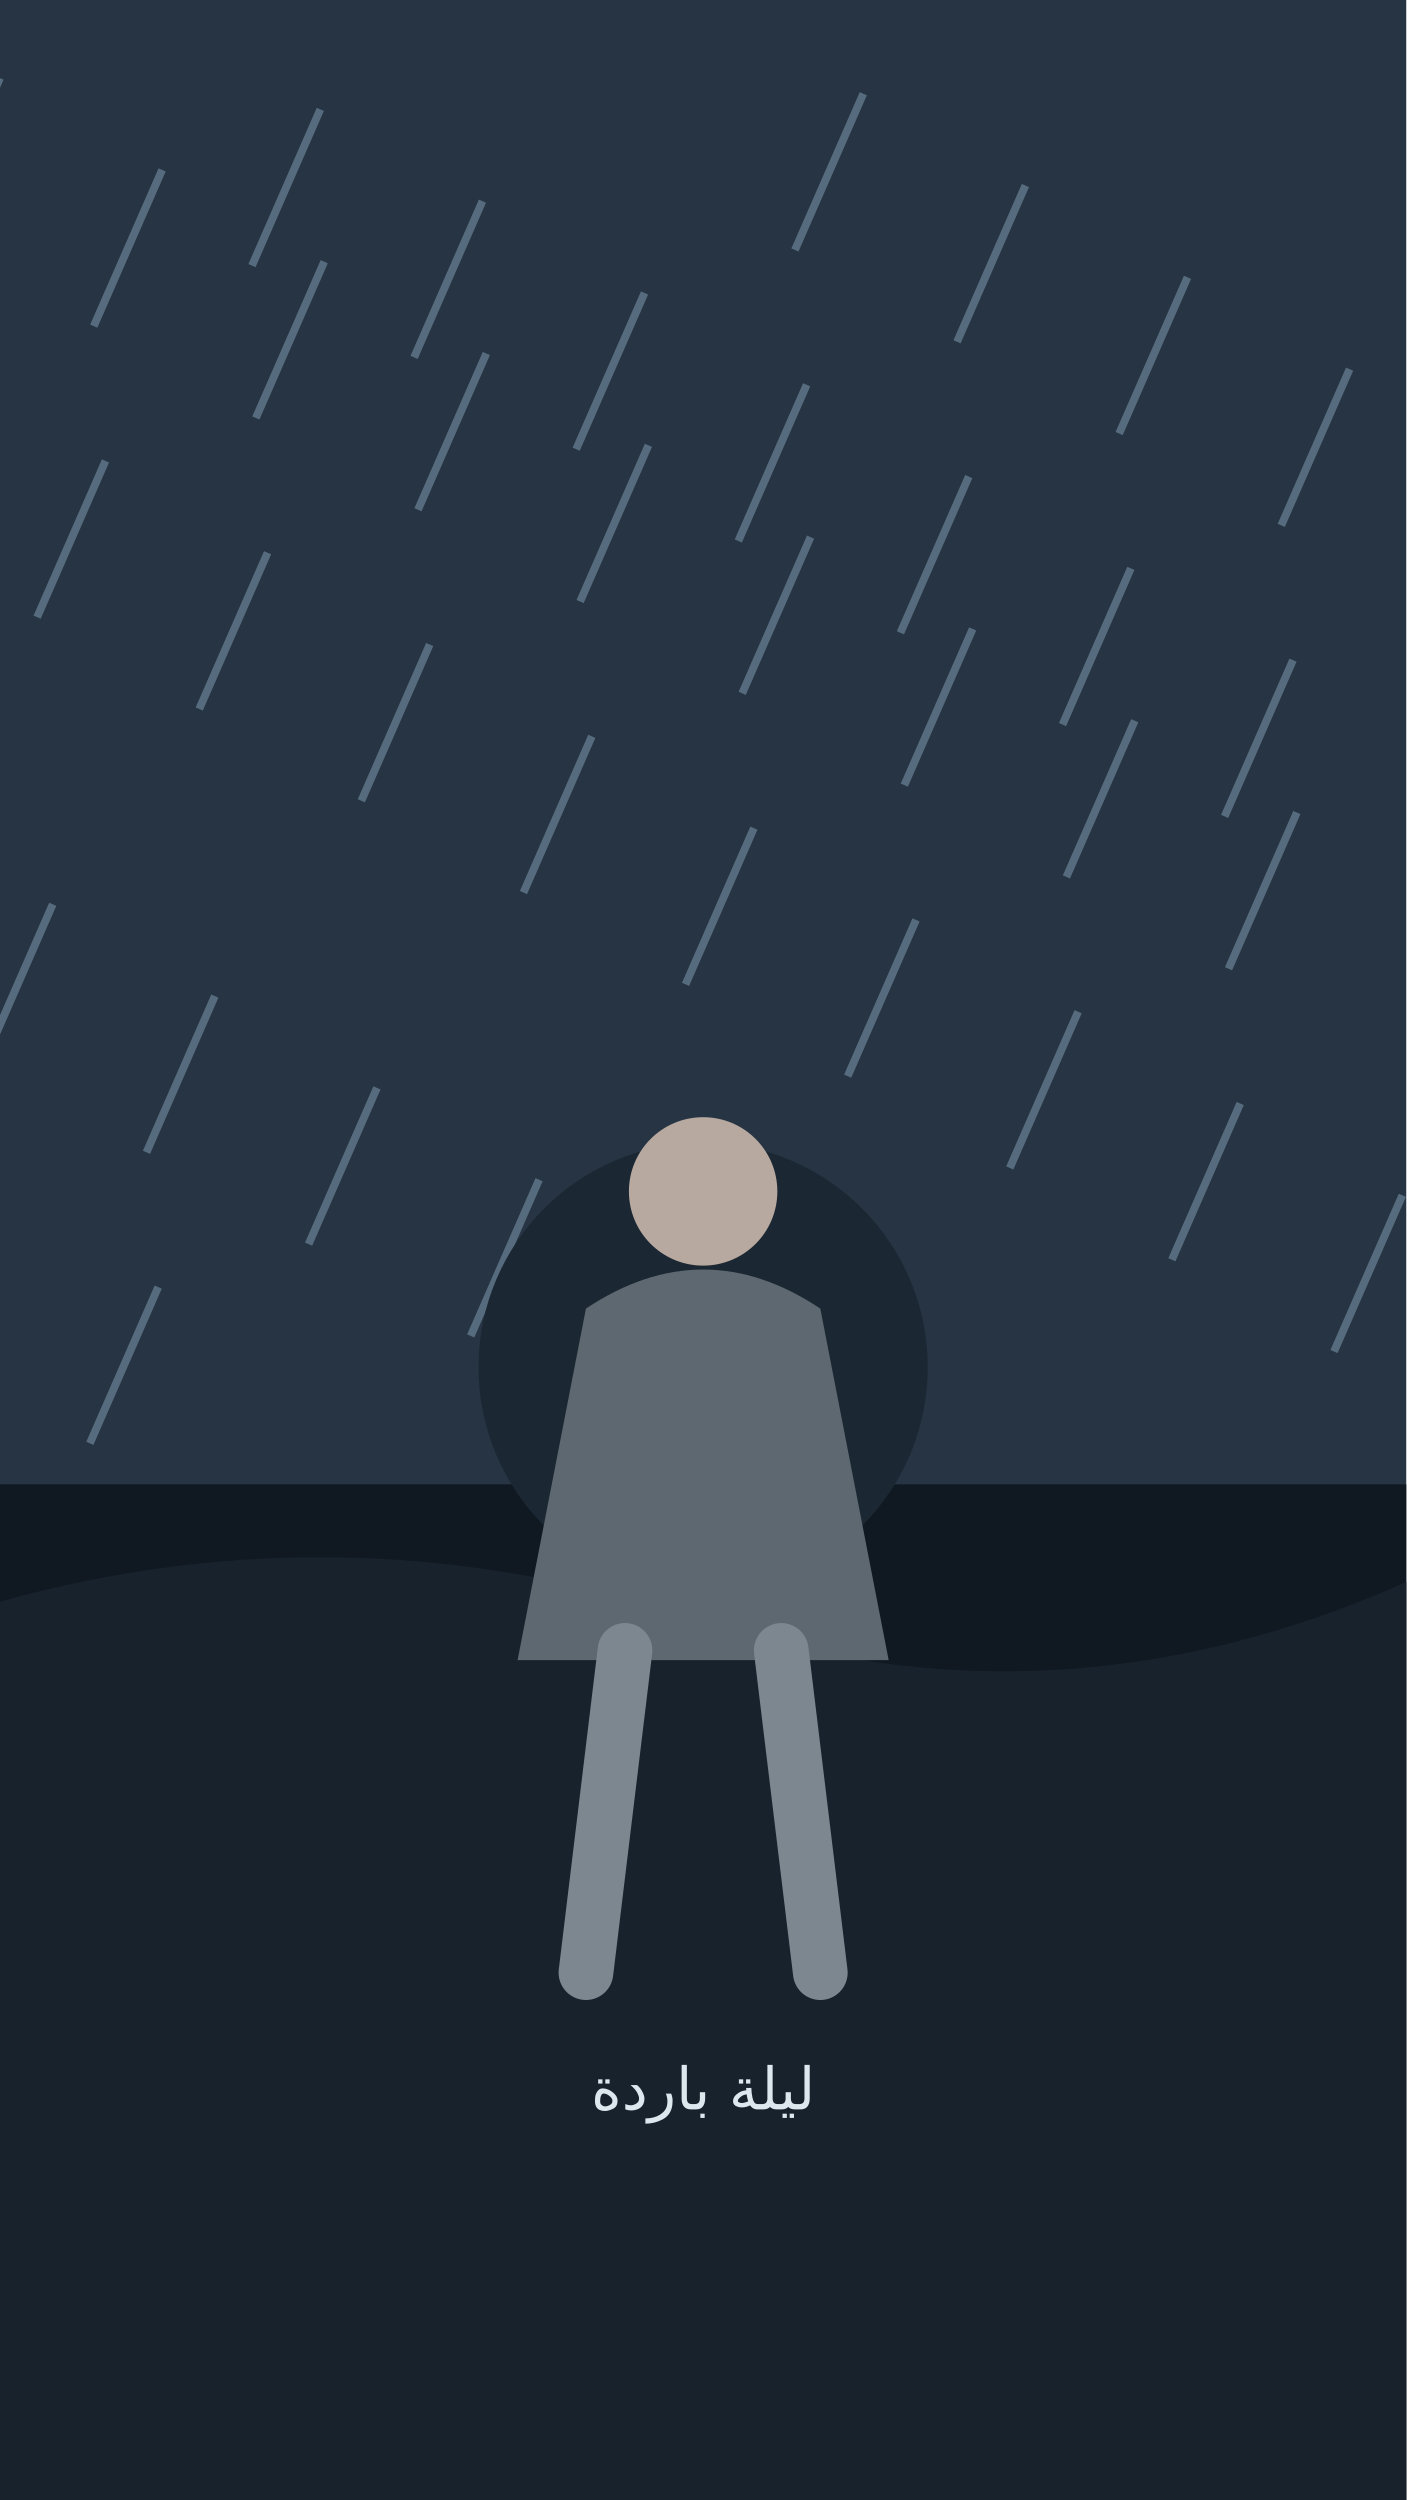
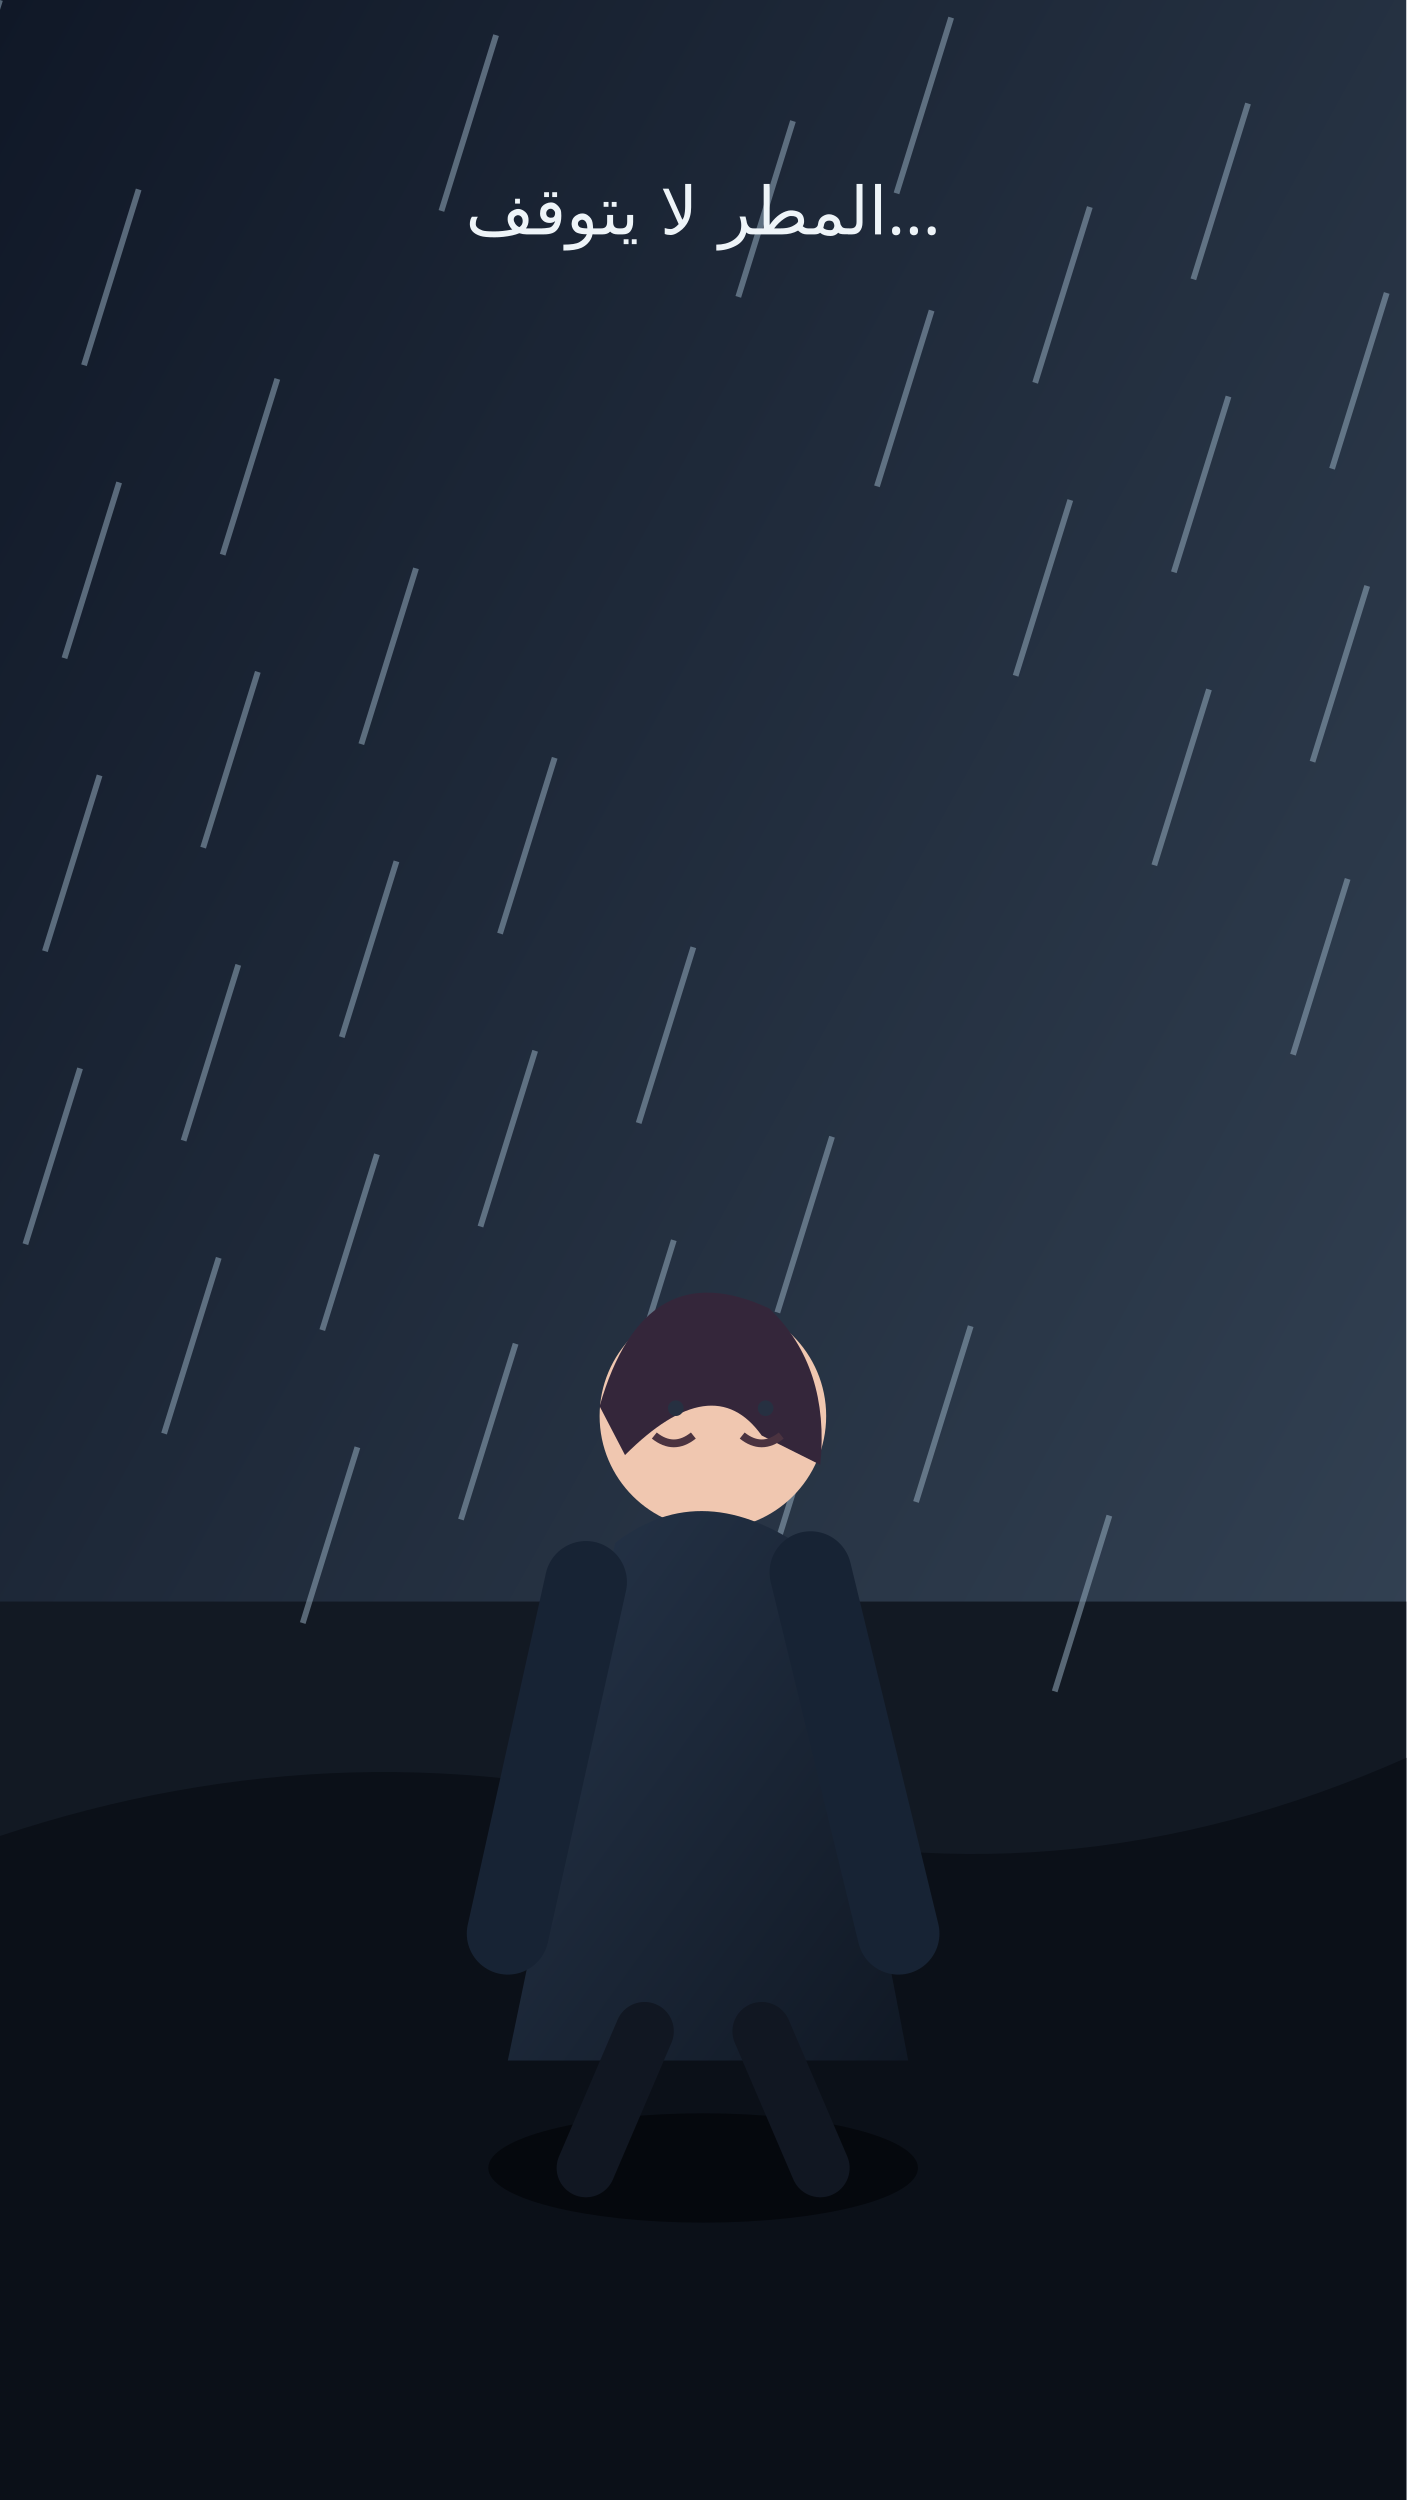
- <svg xmlns="http://www.w3.org/2000/svg" width="720" height="1280">
-   <rect width="720" height="1280" fill="#263443" />
-   <rect y="760" width="720" height="520" fill="#101821" />
-   <path d="M0 820Q180 770 360 830T720 810V1280H0Z" fill="#17222d" />
-   <g stroke="#7d9aae" stroke-width="4" opacity=".55">
-     <line x1="0" y1="40" x2="-35" y2="120" />
-     <line x1="83" y1="87" x2="48" y2="167" />
-     <line x1="166" y1="134" x2="131" y2="214" />
-     <line x1="249" y1="181" x2="214" y2="261" />
-     <line x1="332" y1="228" x2="297" y2="308" />
-     <line x1="415" y1="275" x2="380" y2="355" />
-     <line x1="498" y1="322" x2="463" y2="402" />
-     <line x1="581" y1="369" x2="546" y2="449" />
-     <line x1="664" y1="416" x2="629" y2="496" />
-     <line x1="27" y1="463" x2="-8" y2="543" />
-     <line x1="110" y1="510" x2="75" y2="590" />
-     <line x1="193" y1="557" x2="158" y2="637" />
-     <line x1="276" y1="604" x2="241" y2="684" />
-     <line x1="359" y1="651" x2="324" y2="731" />
-     <line x1="442" y1="48" x2="407" y2="128" />
-     <line x1="525" y1="95" x2="490" y2="175" />
-     <line x1="608" y1="142" x2="573" y2="222" />
-     <line x1="691" y1="189" x2="656" y2="269" />
-     <line x1="54" y1="236" x2="19" y2="316" />
-     <line x1="137" y1="283" x2="102" y2="363" />
-     <line x1="220" y1="330" x2="185" y2="410" />
-     <line x1="303" y1="377" x2="268" y2="457" />
-     <line x1="386" y1="424" x2="351" y2="504" />
-     <line x1="469" y1="471" x2="434" y2="551" />
-     <line x1="552" y1="518" x2="517" y2="598" />
-     <line x1="635" y1="565" x2="600" y2="645" />
-     <line x1="718" y1="612" x2="683" y2="692" />
-     <line x1="81" y1="659" x2="46" y2="739" />
-     <line x1="164" y1="56" x2="129" y2="136" />
-     <line x1="247" y1="103" x2="212" y2="183" />
-     <line x1="330" y1="150" x2="295" y2="230" />
-     <line x1="413" y1="197" x2="378" y2="277" />
-     <line x1="496" y1="244" x2="461" y2="324" />
-     <line x1="579" y1="291" x2="544" y2="371" />
-     <line x1="662" y1="338" x2="627" y2="418" />
+ <svg xmlns="http://www.w3.org/2000/svg" viewBox="0 0 720 1280">
+   <defs>
+     <linearGradient id="sky" y2="1">
+       <stop stop-color="#101827" />
+       <stop offset="1" stop-color="#39495b" />
+     </linearGradient>
+     <linearGradient id="coat" y2="1">
+       <stop stop-color="#26354a" />
+       <stop offset="1" stop-color="#101824" />
+     </linearGradient>
+   </defs>
+   <rect width="720" height="1280" fill="url(#sky)" />
+   <rect y="820" width="720" height="460" fill="#121923" />
+   <path d="M0 940Q180 880 360 930T720 900V1280H0Z" fill="#0b1018" />
+   <g stroke="#9eb5c8" stroke-width="3" opacity=".5">
+     <path d="M0 0l-28 90" />
+     <path d="M71 97l-28 90" />
+     <path d="M142 194l-28 90" />
+     <path d="M213 291l-28 90" />
+     <path d="M284 388l-28 90" />
+     <path d="M355 485l-28 90" />
+     <path d="M426 582l-28 90" />
+     <path d="M497 679l-28 90" />
+     <path d="M568 776l-28 90" />
+     <path d="M639 53l-28 90" />
+     <path d="M710 150l-28 90" />
+     <path d="M61 247l-28 90" />
+     <path d="M132 344l-28 90" />
+     <path d="M203 441l-28 90" />
+     <path d="M274 538l-28 90" />
+     <path d="M345 635l-28 90" />
+     <path d="M416 732l-28 90" />
+     <path d="M487 9l-28 90" />
+     <path d="M558 106l-28 90" />
+     <path d="M629 203l-28 90" />
+     <path d="M700 300l-28 90" />
+     <path d="M51 397l-28 90" />
+     <path d="M122 494l-28 90" />
+     <path d="M193 591l-28 90" />
+     <path d="M264 688l-28 90" />
+     <path d="M335 785l-28 90" />
+     <path d="M406 62l-28 90" />
+     <path d="M477 159l-28 90" />
+     <path d="M548 256l-28 90" />
+     <path d="M619 353l-28 90" />
+     <path d="M690 450l-28 90" />
+     <path d="M41 547l-28 90" />
+     <path d="M112 644l-28 90" />
+     <path d="M183 741l-28 90" />
+     <path d="M254 18l-28 90" />
  </g>
-   <circle cx="360" cy="700" r="115" fill="#1b2732" />
-   <circle cx="360" cy="610" r="38" fill="#b7a99f" />
-   <path d="M300 670Q360 630 420 670L455 850H265Z" fill="#5d6870" />
-   <path d="M320 845L300 1010M400 845L420 1010" stroke="#7c8790" stroke-width="28" stroke-linecap="round" />
-   <text x="360" y="1080" text-anchor="middle" fill="#dce7ee" font-size="30" font-family="sans-serif">ليلة باردة</text>
+   <ellipse cx="360" cy="1110" rx="110" ry="28" fill="#05080d" />
+   <g>
+     <circle cx="365" cy="725" r="58" fill="#f0c7b0" />
+     <path d="M307 720Q330 640 394 670Q425 700 420 750L390 735Q365 700 320 745Z" fill="#34263a" />
+     <path d="M315 790Q360 755 415 795L465 1055H260Z" fill="url(#coat)" />
+     <path d="M300 810L260 990M415 805L460 990" stroke="#172334" stroke-width="42" stroke-linecap="round" />
+     <path d="M330 1040l-30 70M390 1040l30 70" stroke="#111722" stroke-width="30" stroke-linecap="round" />
+     <path d="M335 735q10 8 20 0M380 735q10 8 20 0" fill="none" stroke="#4b3340" stroke-width="4" />
+     <circle cx="346" cy="721" r="4" fill="#263041" />
+     <circle cx="392" cy="721" r="4" fill="#263041" />
+   </g>
+   <text x="360" y="120" text-anchor="middle" fill="#eef4f8" font-family="sans-serif" font-size="34">المطر لا يتوقف...</text>
</svg>
